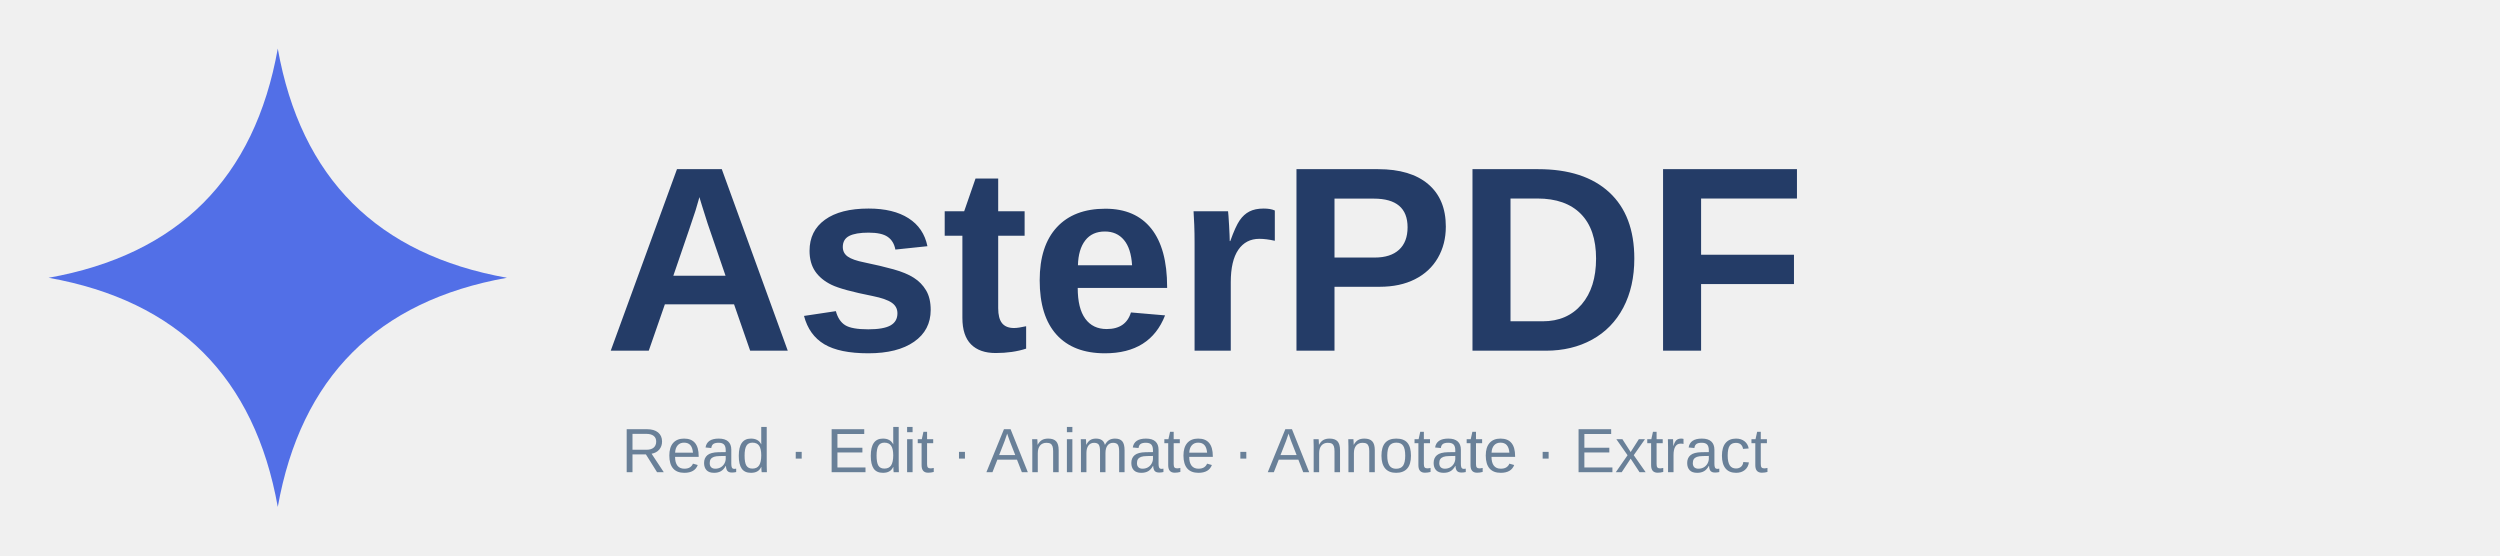
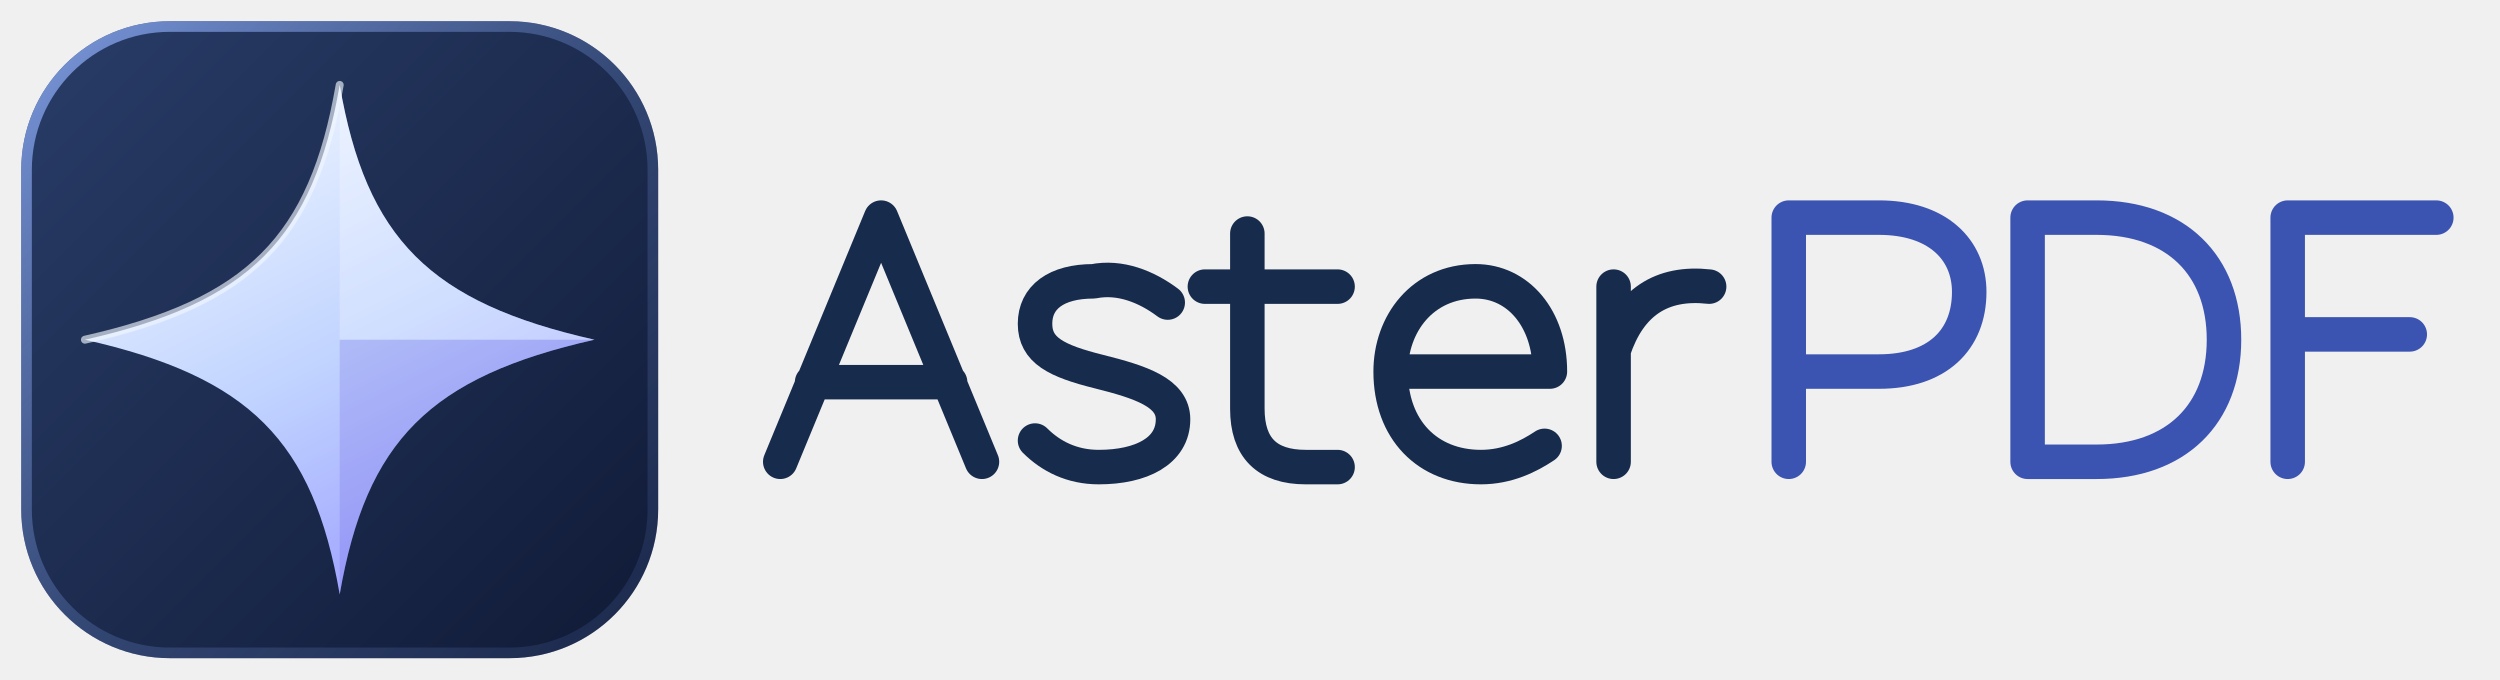
- <svg xmlns="http://www.w3.org/2000/svg" viewBox="0 0 720 160">
-   <path d="M80 14 Q90 70 146 80 Q90 90 80 146 Q70 90 14 80 Q70 70 80 14Z" fill="#526fe7" />
-   <text x="174" y="101" font-family="Segoe UI,Arial,sans-serif" font-size="76" font-weight="600" fill="#243c67">AsterPDF</text>
-   <text x="179" y="136" font-family="Segoe UI,Arial,sans-serif" font-size="18" fill="#698098">Read · Edit · Animate · Annotate · Extract</text>
+ <svg xmlns="http://www.w3.org/2000/svg" viewBox="0 0 471 128" role="img" aria-label="AsterPDF">
+   <defs>
+     <linearGradient id="plate" x1="0%" y1="0%" x2="100%" y2="100%">
+       <stop stop-color="#293d68" />
+       <stop offset="1" stop-color="#101a36" />
+     </linearGradient>
+     <linearGradient id="edge" x1="0%" y1="0%" x2="100%" y2="100%">
+       <stop stop-color="#94b3ff" stop-opacity=".78" />
+       <stop offset=".55" stop-color="#5874b0" stop-opacity=".36" />
+       <stop offset="1" stop-color="#465e9b" stop-opacity=".2" />
+     </linearGradient>
+     <linearGradient id="starlight" x1="25%" y1="0%" x2="75%" y2="100%">
+       <stop stop-color="#f1f7ff" />
+       <stop offset=".52" stop-color="#c1d4ff" />
+       <stop offset="1" stop-color="#9a9bff" />
+     </linearGradient>
+   </defs>
+   <rect x="4" y="4" width="120" height="120" rx="28" fill="url(#plate)" />
+   <rect x="5" y="5" width="118" height="118" rx="27" fill="none" stroke="url(#edge)" stroke-width="2" />
+   <path d="M64 16C69 45 81 57 112 64C81 71 69 83 64 112C59 83 47 71 16 64C47 57 59 45 64 16Z" fill="url(#starlight)" />
+   <path d="M64 16C69 45 81 57 112 64L64 64Z" fill="#fff" opacity=".24" />
+   <path d="M64 64H112C81 71 69 83 64 112Z" fill="#695cda" opacity=".22" />
+   <path d="M64 16C59 45 47 57 16 64" fill="none" stroke="#f1f7ff" stroke-opacity=".64" stroke-width="1.5" stroke-linecap="round" />
+   <g fill="none" stroke-width="6.5" stroke-linecap="round" stroke-linejoin="round">
+     <g stroke="#172b4c">
+       <path d="M147 87L166 41L185 87M153 72H179" />
+       <path d="M220 57C216 54 211 52 206 53C199 53 195 56 195 61C195 66 199 68 207 70C215 72 221 74 221 79C221 85 215 88 207 88C202 88 198 86 195 83" />
+       <path d="M235 44V77Q235 88 246 88H252M227 54H252" />
+       <path d="M262 70H292C292 60 286 53 278 53C268 53 262 61 262 70C262 81 269 88 279 88C284 88 288 86 291 84" />
+       <path d="M304 87V54M304 66C307 57 313 53 322 54" />
+     </g>
+     <g stroke="#3c54b1">
+       <path d="M337 87V41H354C365 41 371 47 371 55C371 64 365 70 354 70H337" />
+       <path d="M382 87V41H395C410 41 419 50 419 64C419 78 410 87 395 87Z" />
+       <path d="M431 87V41H459M431 63H454" />
+     </g>
+   </g>
</svg>
